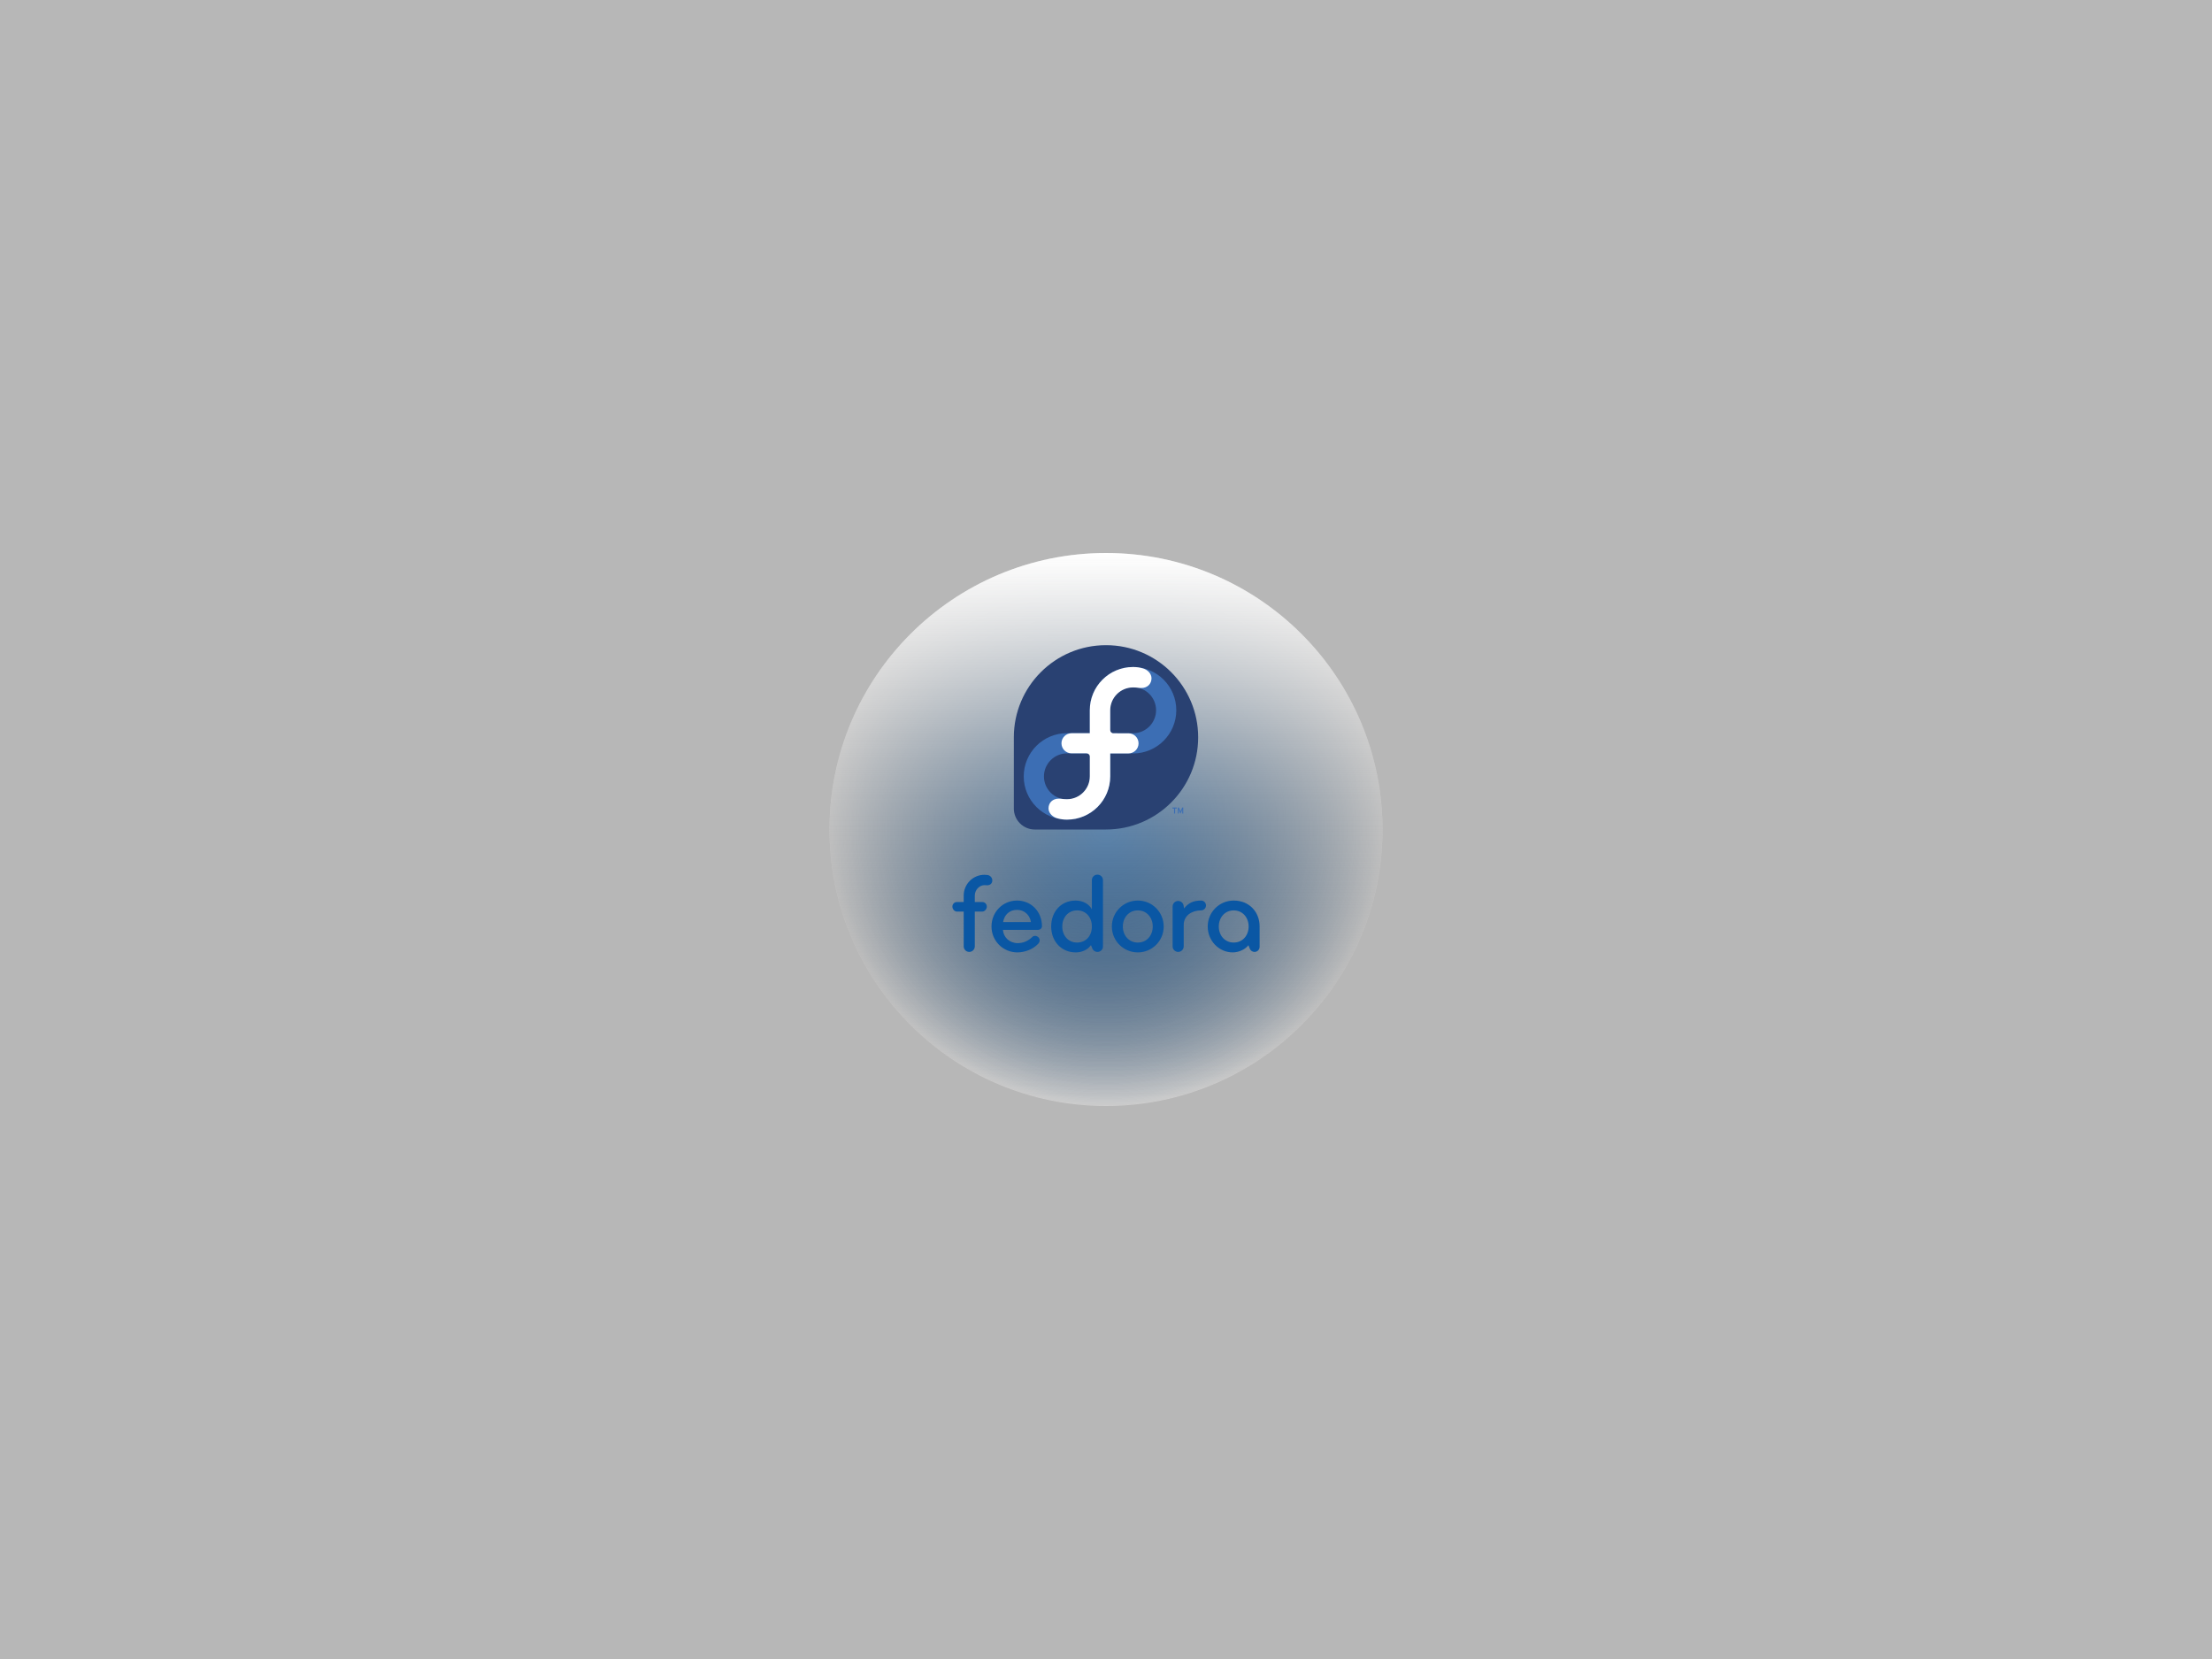
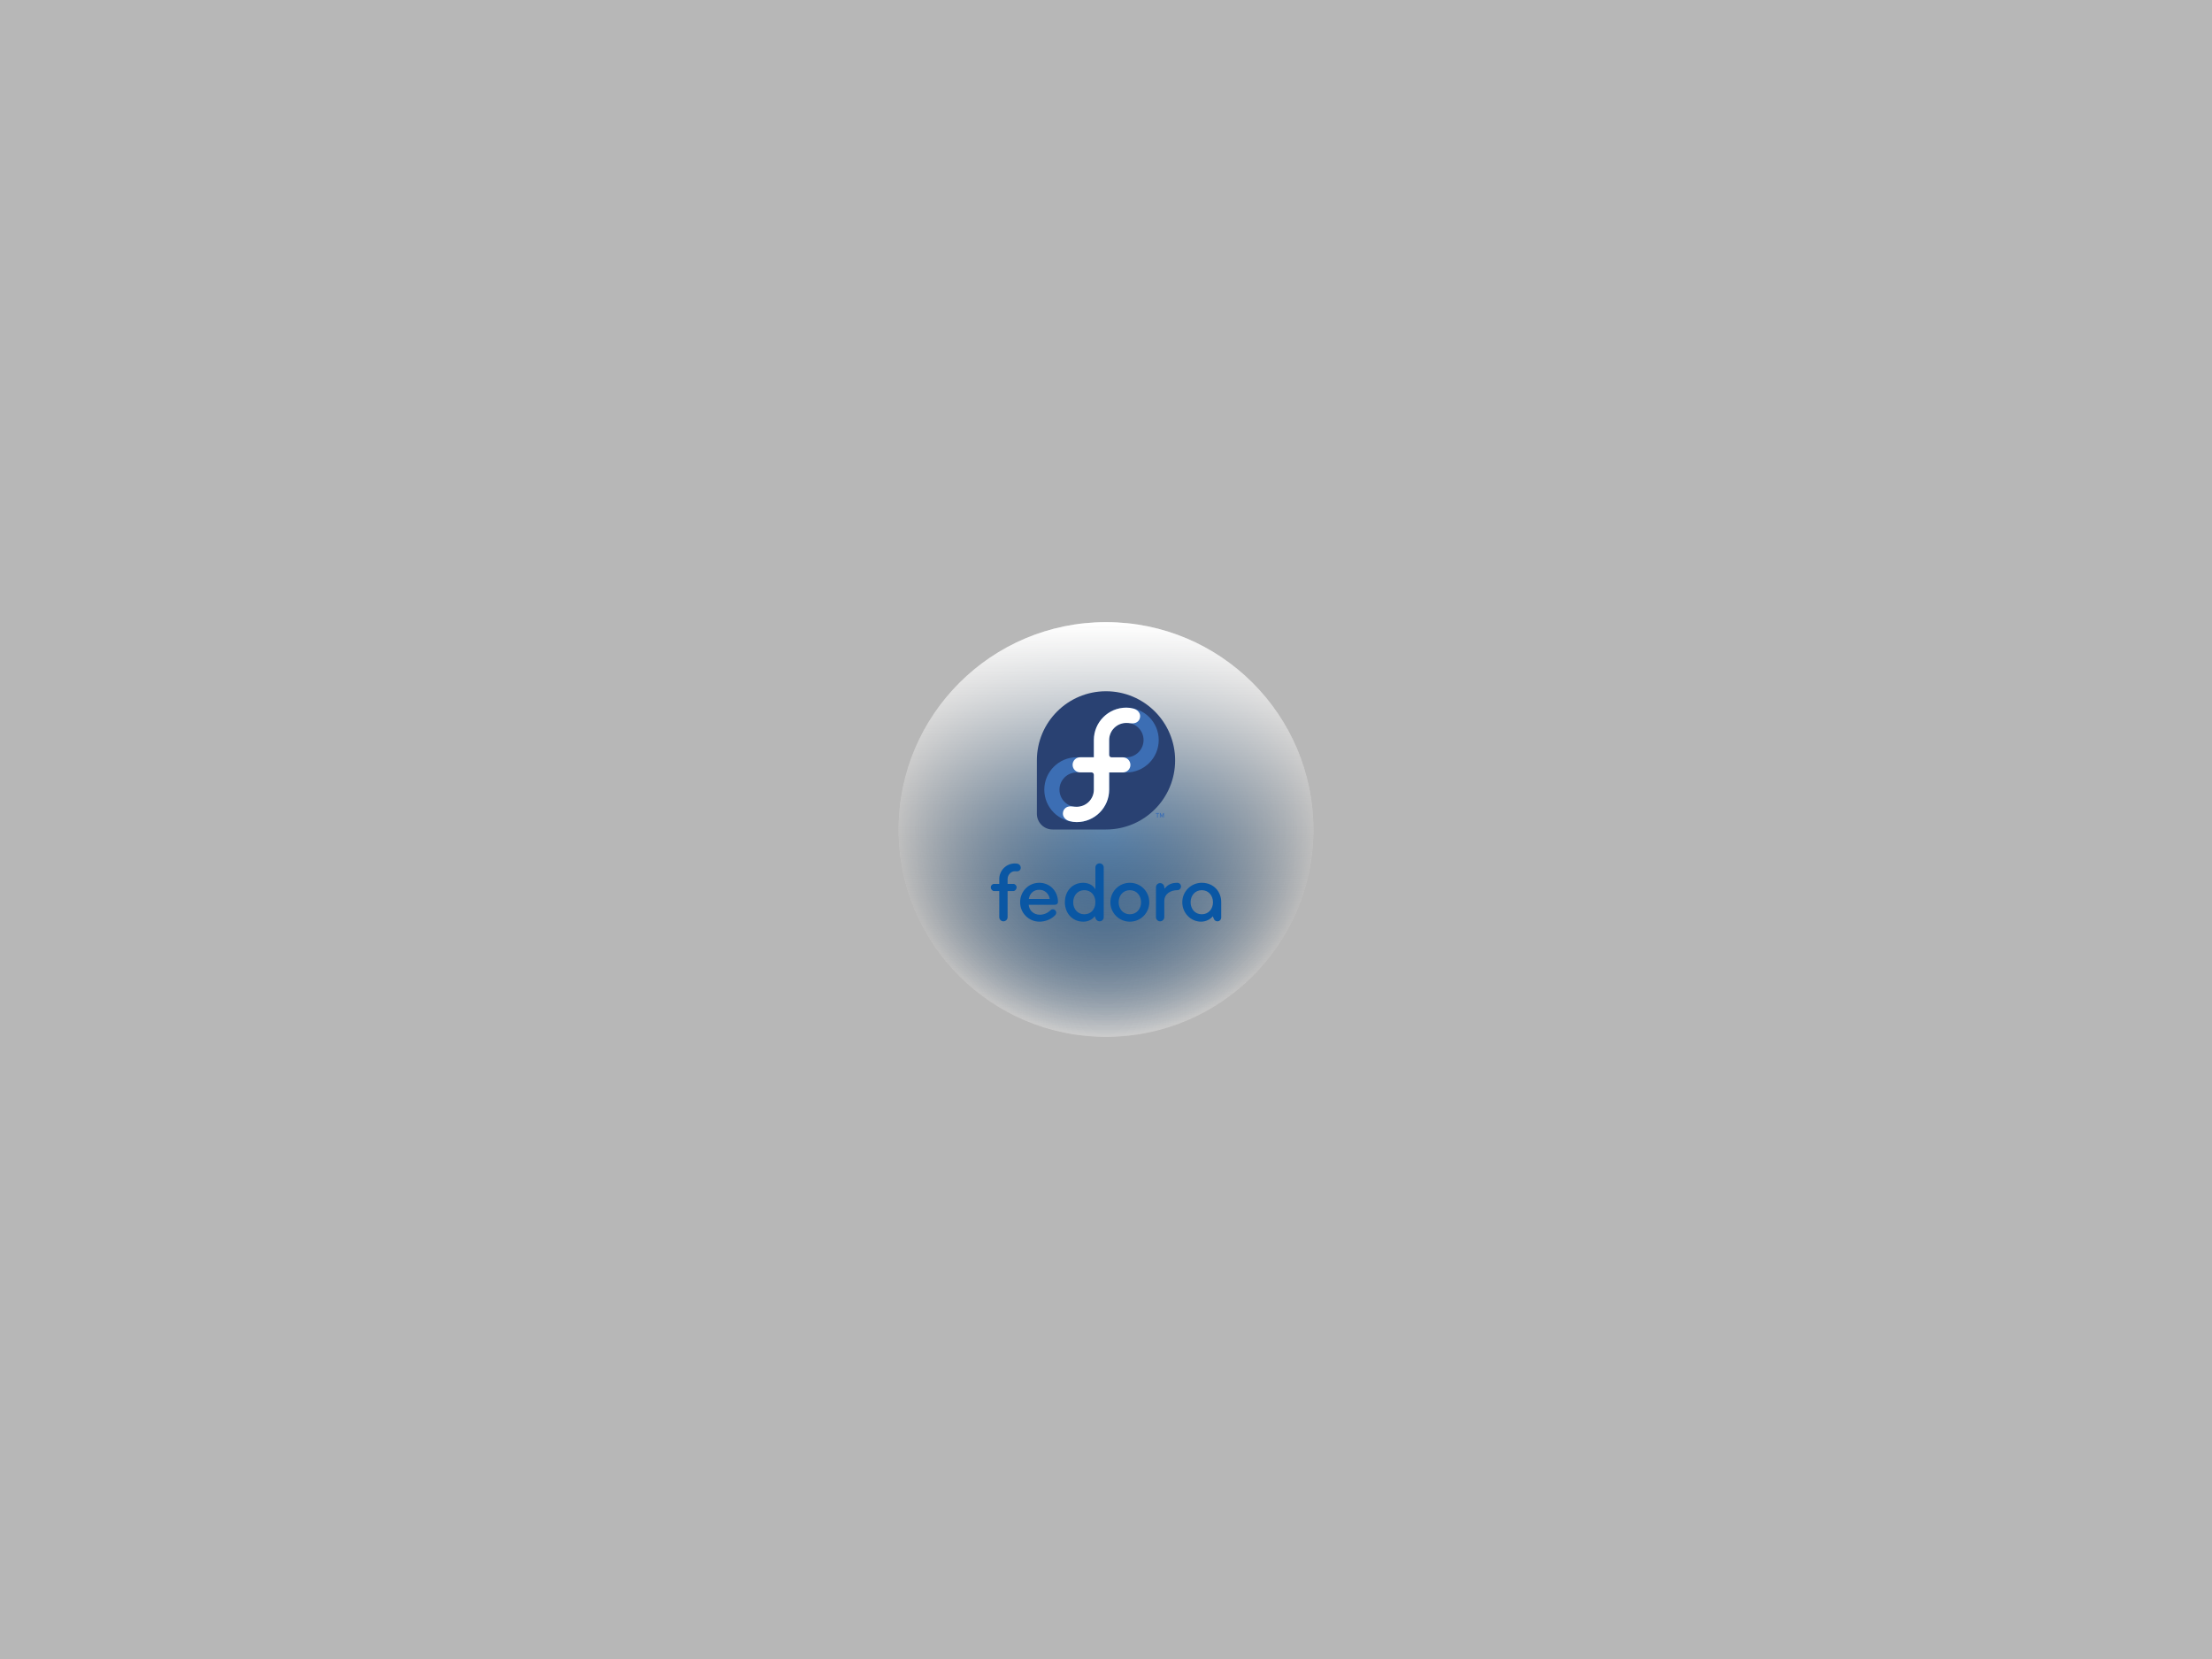
<svg xmlns="http://www.w3.org/2000/svg" xmlns:ns1="http://www.openswatchbook.org/uri/2009/osb" xmlns:xlink="http://www.w3.org/1999/xlink" id="svg3004" version="1.1" width="640" height="480" xml:space="preserve">
  <defs id="defs3008">
    <linearGradient id="linearGradient4140">
      <stop style="stop-color:#0a58a4;stop-opacity:1;" offset="0" id="stop4142" />
      <stop style="stop-color:#0a58a4;stop-opacity:0;" offset="1" id="stop4144" />
    </linearGradient>
    <linearGradient id="linearGradient4226">
      <stop style="stop-color:#0044aa;stop-opacity:1;" offset="0" id="stop4228" />
      <stop style="stop-color:#0044aa;stop-opacity:0;" offset="1" id="stop4230" />
    </linearGradient>
    <linearGradient id="linearGradient4164">
      <stop style="stop-color:#a80030;stop-opacity:1;" offset="0" id="stop4166" />
      <stop style="stop-color:#a80030;stop-opacity:0;" offset="1" id="stop4168" />
    </linearGradient>
    <linearGradient id="linearGradient5303">
      <stop style="stop-color:#f26711;stop-opacity:1;" offset="0" id="stop5305" />
      <stop style="stop-color:#f26711;stop-opacity:0;" offset="1" id="stop5307" />
    </linearGradient>
    <linearGradient id="linearGradient5267">
      <stop style="stop-color:#666666;stop-opacity:1;" offset="0" id="stop5269" />
      <stop style="stop-color:#666666;stop-opacity:0;" offset="1" id="stop5271" />
    </linearGradient>
    <linearGradient id="linearGradient5251" ns1:paint="solid">
      <stop style="stop-color:#666666;stop-opacity:1;" offset="0" id="stop5253" />
    </linearGradient>
    <linearGradient xlink:href="#linearGradient5267" id="linearGradient5273" x1="-395.365" y1="-212.642" x2="4.763" y2="-212.642" gradientUnits="userSpaceOnUse" />
    <radialGradient xlink:href="#linearGradient5303" id="radialGradient5325" cx="-163.148" cy="-366.263" fx="-163.148" fy="-366.263" r="144.094" gradientTransform="matrix(1,0,0,0.9338842,0,-24.21576)" gradientUnits="userSpaceOnUse" />
    <radialGradient xlink:href="#linearGradient4164" id="radialGradient4170" cx="1447.778" cy="-272.917" fx="1447.778" fy="-272.917" r="223.333" gradientTransform="matrix(1,0,0,0.9751244,0,-6.788974)" gradientUnits="userSpaceOnUse" />
    <radialGradient xlink:href="#linearGradient4164-9" id="radialGradient4170-9" cx="1447.778" cy="-272.917" fx="1447.778" fy="-272.917" r="223.333" gradientTransform="matrix(1,0,0,0.9751244,0,-6.788974)" gradientUnits="userSpaceOnUse" />
    <linearGradient id="linearGradient4164-9">
      <stop style="stop-color:#a80030;stop-opacity:1;" offset="0" id="stop4166-0" />
      <stop style="stop-color:#a80030;stop-opacity:0;" offset="1" id="stop4168-2" />
    </linearGradient>
    <radialGradient r="223.333" fy="-272.917" fx="1447.778" cy="-272.917" cx="1447.778" gradientTransform="matrix(1,0,0,0.9751244,0,-6.788974)" gradientUnits="userSpaceOnUse" id="radialGradient4206" xlink:href="#linearGradient4164-9" />
    <radialGradient xlink:href="#linearGradient4164" id="radialGradient14319" gradientUnits="userSpaceOnUse" gradientTransform="matrix(1,0,0,0.9751244,0,-6.788974)" cx="1447.778" cy="-272.917" fx="1447.778" fy="-272.917" r="223.333" />
    <linearGradient xlink:href="#linearGradient5267" id="linearGradient14321" gradientUnits="userSpaceOnUse" x1="-395.365" y1="-212.642" x2="4.763" y2="-212.642" />
    <linearGradient xlink:href="#linearGradient5267" id="linearGradient14345" gradientUnits="userSpaceOnUse" x1="-395.365" y1="-212.642" x2="4.763" y2="-212.642" />
    <radialGradient xlink:href="#linearGradient4164" id="radialGradient14347" gradientUnits="userSpaceOnUse" gradientTransform="matrix(1,0,0,0.9751244,0,-6.788974)" cx="1447.778" cy="-272.917" fx="1447.778" fy="-272.917" r="223.333" />
    <radialGradient xlink:href="#linearGradient4164" id="radialGradient14931" gradientUnits="userSpaceOnUse" gradientTransform="matrix(1,0,0,0.9751244,0,-6.788974)" cx="1447.778" cy="-272.917" fx="1447.778" fy="-272.917" r="223.333" />
    <linearGradient xlink:href="#linearGradient5267" id="linearGradient14933" gradientUnits="userSpaceOnUse" x1="-395.365" y1="-212.642" x2="4.763" y2="-212.642" />
    <radialGradient xlink:href="#linearGradient4164" id="radialGradient14961" gradientUnits="userSpaceOnUse" gradientTransform="matrix(1,0,0,0.9751244,0,-6.788974)" cx="1447.778" cy="-272.917" fx="1447.778" fy="-272.917" r="223.333" />
    <linearGradient xlink:href="#linearGradient5267" id="linearGradient14963" gradientUnits="userSpaceOnUse" x1="-395.365" y1="-212.642" x2="4.763" y2="-212.642" />
    <linearGradient xlink:href="#linearGradient5267" id="linearGradient14991" gradientUnits="userSpaceOnUse" x1="-395.365" y1="-212.642" x2="4.763" y2="-212.642" />
    <linearGradient xlink:href="#linearGradient5267" id="linearGradient15015" gradientUnits="userSpaceOnUse" x1="-395.365" y1="-212.642" x2="4.763" y2="-212.642" />
    <linearGradient xlink:href="#linearGradient5267" id="linearGradient3725" gradientUnits="userSpaceOnUse" x1="-395.365" y1="-212.642" x2="4.763" y2="-212.642" />
    <radialGradient r="125.556" fy="-292.917" fx="-318.889" cy="-292.917" cx="-318.889" gradientTransform="matrix(1,0,0,1.061947,0,18.14526)" gradientUnits="userSpaceOnUse" id="radialGradient3812" xlink:href="#linearGradient3787-8" />
    <linearGradient id="linearGradient3787-8">
      <stop style="stop-color:#000000;stop-opacity:1;" offset="0" id="stop3789-9" />
      <stop style="stop-color:#000000;stop-opacity:0;" offset="1" id="stop3791-4" />
    </linearGradient>
    <radialGradient r="125.556" fy="-292.917" fx="-318.889" cy="-292.917" cx="-318.889" gradientTransform="matrix(1,0,0,1.061947,0,18.14526)" gradientUnits="userSpaceOnUse" id="radialGradient6789" xlink:href="#linearGradient3787-8" />
    <radialGradient xlink:href="#linearGradient4226" id="radialGradient4232" cx="1447.778" cy="-272.917" fx="1447.778" fy="-272.917" r="223.333" gradientTransform="matrix(1,0,0,0.9751244,0,-6.788974)" gradientUnits="userSpaceOnUse" />
    <linearGradient xlink:href="#linearGradient5267" id="linearGradient3366" gradientUnits="userSpaceOnUse" x1="-395.365" y1="-212.642" x2="4.763" y2="-212.642" />
    <radialGradient xlink:href="#linearGradient3787-8" id="radialGradient3370" gradientUnits="userSpaceOnUse" gradientTransform="matrix(1,0,0,1.061947,0,18.14526)" cx="-318.889" cy="-292.917" fx="-318.889" fy="-292.917" r="125.556" />
    <radialGradient xlink:href="#linearGradient4140" id="radialGradient4146" cx="1447.778" cy="-272.917" fx="1447.778" fy="-272.917" r="223.333" gradientTransform="matrix(1,0,0,0.9751244,0,-6.788974)" gradientUnits="userSpaceOnUse" />
    <radialGradient xlink:href="#linearGradient3787-8" id="radialGradient3093" gradientUnits="userSpaceOnUse" gradientTransform="matrix(1,0,0,1.061947,0,18.14526)" cx="-318.889" cy="-292.917" fx="-318.889" fy="-292.917" r="125.556" />
    <radialGradient xlink:href="#linearGradient4140" id="radialGradient3095" gradientUnits="userSpaceOnUse" gradientTransform="matrix(1,0,0,0.9751244,0,-6.788974)" cx="1447.778" cy="-272.917" fx="1447.778" fy="-272.917" r="223.333" />
    <linearGradient xlink:href="#linearGradient5267" id="linearGradient3097" gradientUnits="userSpaceOnUse" x1="-395.365" y1="-212.642" x2="4.763" y2="-212.642" />
    <radialGradient xlink:href="#linearGradient3787-8" id="radialGradient7088" gradientUnits="userSpaceOnUse" gradientTransform="matrix(1,0,0,1.061947,0,18.14526)" cx="-318.889" cy="-292.917" fx="-318.889" fy="-292.917" r="125.556" />
    <radialGradient xlink:href="#linearGradient4140" id="radialGradient7090" gradientUnits="userSpaceOnUse" gradientTransform="matrix(1,0,0,0.9751244,0,-6.788974)" cx="1447.778" cy="-272.917" fx="1447.778" fy="-272.917" r="223.333" />
    <linearGradient xlink:href="#linearGradient5267" id="linearGradient7092" gradientUnits="userSpaceOnUse" x1="-395.365" y1="-212.642" x2="4.763" y2="-212.642" />
    <radialGradient xlink:href="#linearGradient3787-8" id="radialGradient7156" gradientUnits="userSpaceOnUse" gradientTransform="matrix(1,0,0,1.061947,0,18.14526)" cx="-318.889" cy="-292.917" fx="-318.889" fy="-292.917" r="125.556" />
    <radialGradient xlink:href="#linearGradient4140" id="radialGradient7158" gradientUnits="userSpaceOnUse" gradientTransform="matrix(1,0,0,0.9751244,0,-6.788974)" cx="1447.778" cy="-272.917" fx="1447.778" fy="-272.917" r="223.333" />
    <linearGradient xlink:href="#linearGradient5267" id="linearGradient7160" gradientUnits="userSpaceOnUse" x1="-395.365" y1="-212.642" x2="4.763" y2="-212.642" />
    <radialGradient xlink:href="#linearGradient3787-8-5" id="radialGradient3863" gradientUnits="userSpaceOnUse" gradientTransform="matrix(1,0,0,1.061947,0,18.14526)" cx="-318.889" cy="-292.917" fx="-318.889" fy="-292.917" r="125.556" />
    <linearGradient id="linearGradient3787-8-5">
      <stop style="stop-color:#000000;stop-opacity:1;" offset="0" id="stop3789-9-3" />
      <stop style="stop-color:#000000;stop-opacity:0;" offset="1" id="stop3791-4-6" />
    </linearGradient>
    <radialGradient xlink:href="#linearGradient3882" id="radialGradient3865" gradientUnits="userSpaceOnUse" gradientTransform="matrix(1,0,0,0.9751244,0,-6.788974)" cx="1447.778" cy="-272.917" fx="1447.778" fy="-272.917" r="223.333" />
    <linearGradient id="linearGradient3882">
      <stop style="stop-color:#0a57a4;stop-opacity:1;" offset="0" id="stop3904" />
      <stop style="stop-color:#0a57a4;stop-opacity:0;" offset="1" id="stop3886" />
    </linearGradient>
    <linearGradient xlink:href="#linearGradient5267-9" id="linearGradient3883" gradientUnits="userSpaceOnUse" x1="-395.365" y1="-212.642" x2="4.763" y2="-212.642" />
    <linearGradient id="linearGradient5267-9">
      <stop style="stop-color:#666666;stop-opacity:1;" offset="0" id="stop5269-7" />
      <stop style="stop-color:#666666;stop-opacity:0;" offset="1" id="stop5271-3" />
    </linearGradient>
    <linearGradient xlink:href="#linearGradient5267-9" id="linearGradient3155" gradientUnits="userSpaceOnUse" x1="-395.365" y1="-212.642" x2="4.763" y2="-212.642" />
    <radialGradient xlink:href="#linearGradient3882" id="radialGradient3157" gradientUnits="userSpaceOnUse" gradientTransform="matrix(1,0,0,0.9751244,0,-6.788974)" cx="1447.778" cy="-272.917" fx="1447.778" fy="-272.917" r="223.333" />
    <radialGradient xlink:href="#linearGradient3787-8-5" id="radialGradient3159" gradientUnits="userSpaceOnUse" gradientTransform="matrix(1,0,0,1.061947,0,18.14526)" cx="-318.889" cy="-292.917" fx="-318.889" fy="-292.917" r="125.556" />
    <radialGradient xlink:href="#linearGradient3787-8-4" id="radialGradient3857" gradientUnits="userSpaceOnUse" gradientTransform="matrix(1,0,0,1.061947,0,18.14526)" cx="-318.889" cy="-292.917" fx="-318.889" fy="-292.917" r="125.556" />
    <linearGradient id="linearGradient3787-8-4">
      <stop style="stop-color:#000000;stop-opacity:1;" offset="0" id="stop3789-9-1" />
      <stop style="stop-color:#000000;stop-opacity:0;" offset="1" id="stop3791-4-2" />
    </linearGradient>
    <radialGradient xlink:href="#linearGradient3882-3" id="radialGradient3855" gradientUnits="userSpaceOnUse" gradientTransform="matrix(1,0,0,0.9751244,0,-6.788974)" cx="1447.778" cy="-272.917" fx="1447.778" fy="-272.917" r="223.333" />
    <linearGradient id="linearGradient3882-3">
      <stop style="stop-color:#0a57a4;stop-opacity:1;" offset="0" id="stop3904-8" />
      <stop style="stop-color:#0a57a4;stop-opacity:0;" offset="1" id="stop3886-3" />
    </linearGradient>
    <linearGradient xlink:href="#linearGradient5267-92" id="linearGradient3853" gradientUnits="userSpaceOnUse" x1="-395.365" y1="-212.642" x2="4.763" y2="-212.642" />
    <linearGradient id="linearGradient5267-92">
      <stop style="stop-color:#ffffff;stop-opacity:1;" offset="0" id="stop5269-8" />
      <stop style="stop-color:#666666;stop-opacity:0;" offset="1" id="stop5271-0" />
    </linearGradient>
    <linearGradient xlink:href="#linearGradient5267-92" id="linearGradient3859" gradientUnits="userSpaceOnUse" x1="-395.365" y1="-212.642" x2="4.763" y2="-212.642" />
    <radialGradient xlink:href="#linearGradient3882-3" id="radialGradient3861" gradientUnits="userSpaceOnUse" gradientTransform="matrix(1,0,0,0.9751244,0,-6.788974)" cx="1447.778" cy="-272.917" fx="1447.778" fy="-272.917" r="223.333" />
    <radialGradient xlink:href="#linearGradient3787-8-4" id="radialGradient3864" gradientUnits="userSpaceOnUse" gradientTransform="matrix(1,0,0,1.061947,0,18.14526)" cx="-318.889" cy="-292.917" fx="-318.889" fy="-292.917" r="125.556" />
  </defs>
  <g id="g3012" transform="matrix(1.25,0,0,-1.25,0,480)">
    <rect style="fill:#b7b7b7;fill-opacity:1;stroke:none" id="rect3036" width="512" height="384" x="0" y="-384" transform="scale(1,-1)" />
-     <g id="g3866" transform="matrix(0.5925925,0,0,0.5925925,-199.111,-63.99996)">
+     <g id="g3866" transform="matrix(0.4444444,0,0,0.4444444,-85.33327,2.8995518e-5)">
      <path transform="matrix(1.08777,0,0,-1.008,913.295,91.62002)" d="m -34.286,-337.679 c 0,59.173 -44.452,107.143 -99.286,107.143 -54.834,0 -99.286,-47.969 -99.286,-107.143 0,-59.173 44.452,-107.143 99.286,-107.143 54.834,0 99.286,47.969 99.286,107.143 z" id="path3219" style="fill:#cdcdcd;fill-opacity:1;fill-rule:nonzero;stroke:none" />
      <path transform="matrix(0,0.860177,0.81,0,1005.263,706.3009)" d="m -193.333,-292.917 c 0,73.638 -56.213,133.333 -125.556,133.333 -69.342,0 -125.556,-59.695 -125.556,-133.333 0,-73.638 56.213,-133.333 125.556,-133.333 69.342,0 125.556,59.695 125.556,133.333 z" id="path5277-0" style="opacity:0.75;fill:url(#radialGradient3864);fill-opacity:1;fill-rule:evenodd;stroke:none" />
      <path transform="matrix(0.4835821,0,0,-0.4959184,67.88056,296.6556)" d="m 1671.111,-272.917 c 0,120.275 -99.99,217.778 -223.333,217.778 -123.344,0 -223.333,-97.502 -223.333,-217.778 0,-120.275 99.99,-217.778 223.333,-217.778 123.344,0 223.333,97.502 223.333,217.778 z" id="path4162" style="fill:url(#radialGradient3861);fill-opacity:1;fill-rule:nonzero;stroke:none" />
      <path transform="matrix(0,-0.5398262,-0.5813513,0,644.3803,326.5714)" d="m 4.763,-212.642 c 0,102.6 -89.572,185.774 -200.064,185.774 -110.493,0 -200.064,-83.174 -200.064,-185.774 0,-102.6 89.572,-185.774 200.064,-185.774 110.493,0 200.064,83.174 200.064,185.774 z" id="path3806" style="fill:url(#linearGradient3859);fill-opacity:1;fill-rule:evenodd;stroke:none" />
      <g transform="translate(660.0004,324)" id="g7132">
        <path style="fill:#0a57a4;fill-opacity:1;fill-rule:nonzero;stroke:none" d="m 104.649,90.364 c -1.193,0 -2.168,-0.926 -2.168,-2.119 l 0,-11.406 c -1.105,2.033 -3.484,3.41 -6.313,3.41 -5.746,0 -9.581,-4.347 -9.581,-10.138 0,-5.79 3.968,-10.111 9.581,-10.111 2.504,0 4.67,1.035 5.97,2.832 l 0.481,-1.22 c 0.298,-0.838 1.114,-1.429 2.053,-1.429 1.188,-1e-5 2.142,0.949 2.142,2.142 l 0,0.027 0,25.894 c 0,1.193 -0.971,2.119 -2.164,2.119 z m -44.116,-0.049 c -4.476,0 -8.112,-3.631 -8.112,-8.107 l 0,-2.533 -2.649,0 c -0.972,0 -1.772,-0.804 -1.772,-1.776 0,-0.973 0.8,-1.959 1.772,-1.959 l 2.649,0 0,-13.588 c 0,-1.193 0.975,-2.168 2.168,-2.168 1.194,0 2.164,0.975 2.164,2.168 l 0,13.588 2.925,0 c 0.972,0 1.776,0.986 1.776,1.959 0,0.972 -0.804,1.776 -1.776,1.776 l -2.925,0 0,2.533 c 0,2.087 1.693,4.056 3.78,4.056 0.188,0 0.389,5.3e-4 0.574,-0.027 1.184,-0.175 2.291,0.361 2.466,1.545 0.175,1.183 -0.66,2.269 -1.843,2.444 -0.395,0.058 -0.798,0.089 -1.198,0.089 z m 12.715,-10.066 c -5.613,0 -9.973,-4.524 -9.973,-10.138 0,-5.614 4.498,-10.111 10.111,-10.111 3.094,0 6.229,1.328 8.085,3.317 0.398,0.398 0.623,0.921 0.623,1.407 0,0.353 -0.126,0.701 -0.347,1.011 -0.353,0.442 -0.894,0.717 -1.425,0.717 -0.398,0 -0.754,-0.082 -1.064,-0.392 -1.547,-1.502 -3.48,-2.444 -5.734,-2.444 -3.182,0 -5.562,2.222 -5.783,5.182 13.658,0 13.642,0 13.642,0 0.84,0 1.611,0.567 1.611,1.407 0,5.702 -4.177,10.044 -9.746,10.044 z m 47.18,0 C 114.814,80.249 110.29,75.724 110.29,70.111 110.29,64.497 114.814,60 120.428,60 c 5.614,0 10.111,4.497 10.111,10.111 0,5.613 -4.497,10.138 -10.111,10.138 z m 24.718,0 c -2.965,0 -4.924,-0.884 -6.656,-3.085 l -0.165,1.037 c -0.134,1.069 -1.038,1.888 -2.142,1.888 -1.198,0 -2.164,-0.97 -2.164,-2.168 l 0,-0.022 0,-15.547 c 0,-1.193 0.97,-2.168 2.164,-2.168 1.194,0 2.168,0.975 2.168,2.168 l 0,8.339 c 0,3.801 3.302,5.712 6.794,5.712 1.061,0 1.91,0.876 1.91,1.937 0,1.061 -0.849,1.91 -1.91,1.91 z m 12.738,0 c -5.614,0 -10.155,-4.524 -10.155,-10.138 0,-5.614 4.415,-10.111 9.764,-10.111 2.669,0 5.059,1.374 6.131,2.809 l 0.53,-1.336 c 0.283,-0.752 1.014,-1.291 1.865,-1.291 1.097,-1e-5 1.98,0.885 1.981,1.981 l 0,5.182 0,2.765 c 0.044,5.436 -3.839,10.138 -10.115,10.138 z M 73.248,76.611 c 2.917,0 5.038,-2.077 5.436,-4.773 l -10.872,0 c 0.442,2.828 2.475,4.773 5.436,4.773 z m 23.45,-0.209 c 3.536,0 5.783,-2.711 5.783,-6.291 0,-3.58 -2.247,-6.264 -5.783,-6.264 -3.536,0 -5.779,2.817 -5.779,6.264 0,3.447 2.243,6.291 5.779,6.291 z m 23.73,0 c 3.536,0 5.828,-2.844 5.828,-6.291 0,-3.447 -2.292,-6.264 -5.828,-6.264 -3.536,0 -5.85,2.817 -5.85,6.264 0,3.447 2.314,6.291 5.85,6.291 z m 37.456,0 c 3.536,0 5.828,-2.844 5.828,-6.291 0,-3.447 -2.292,-6.264 -5.828,-6.264 -3.536,0 -5.828,2.817 -5.828,6.264 0,3.447 2.292,6.291 5.828,6.291 z" id="path3562" />
        <g id="g3339" transform="matrix(0.3380263,0,0,0.3380303,-469.542,-107.8808)">
          <path style="fill:#294172" id="voice" d="m 1815.072,745.138 c 0,58.82 -47.683,106.504 -106.502,106.504 -58.793,0 -106.457,-47.644 -106.499,-106.429 l 0,-82.417 c 0.032,-13.347 10.857,-24.153 24.213,-24.153 l 82.329,0 c 58.8,0.023 106.459,47.69 106.459,106.494" />
          <path style="fill:none;stroke:#3c6eb4;stroke-width:23.368" id="in" d="m 1663.473,738.265 c 0,0 38.276,0 38.276,0 0,0 0,-38.276 0,-38.276 0,-21.128 -17.148,-38.276 -38.276,-38.276 -21.128,0 -38.276,17.148 -38.276,38.276 0,21.128 17.148,38.276 38.276,38.276 z" />
          <use xlink:href="#in" id="finity" transform="matrix(-1,0,0,-1,3403.312,1476.455)" x="0" y="0" width="744.094" height="1052.362" />
          <path style="fill:#ffffff" id="free" d="m 1713.457,749.919 0,-49.877 c 0,-27.603 -22.38,-49.984 -49.984,-49.984 -4.188,0 -7.165,0.473 -11.042,1.486 -5.653,1.479 -10.272,6.114 -10.274,11.505 0,6.516 4.73,11.256 11.8,11.256 3.365,0 4.586,-0.646 9.516,-0.646 14.553,0 26.358,11.788 26.384,26.341 l 0,22.925 c 0,2.054 -1.669,3.719 -3.727,3.719 l -17.332,0.003 c -6.458,0 -11.675,5.151 -11.675,11.626 0,6.516 5.271,11.645 11.799,11.645" />
          <use xlink:href="#free" id="dom" transform="matrix(-1,0,0,-1,3403.312,1476.455)" x="0" y="0" width="744.094" height="1052.362" />
          <path style="fill:#3c6eb4" id="TM" d="m 1796.695,657.075 c 0,0 0,4.425 0,4.425 l -2.023,-4.638 c 0,0 -1.969,4.638 -1.969,4.638 l 3e-4,-4.425 -1.135,0 0,6.988 1.19,0 c 0,0 1.947,-4.464 1.947,-4.464 l 1.918,4.464 1.204,0 0,-6.988 -1.133,0 z m -8.266,5.817 0,-5.817 -1.186,0 0,5.817 -1.988,0 0,1.17 5.16,0 0,-1.17" />
        </g>
      </g>
    </g>
  </g>
</svg>
